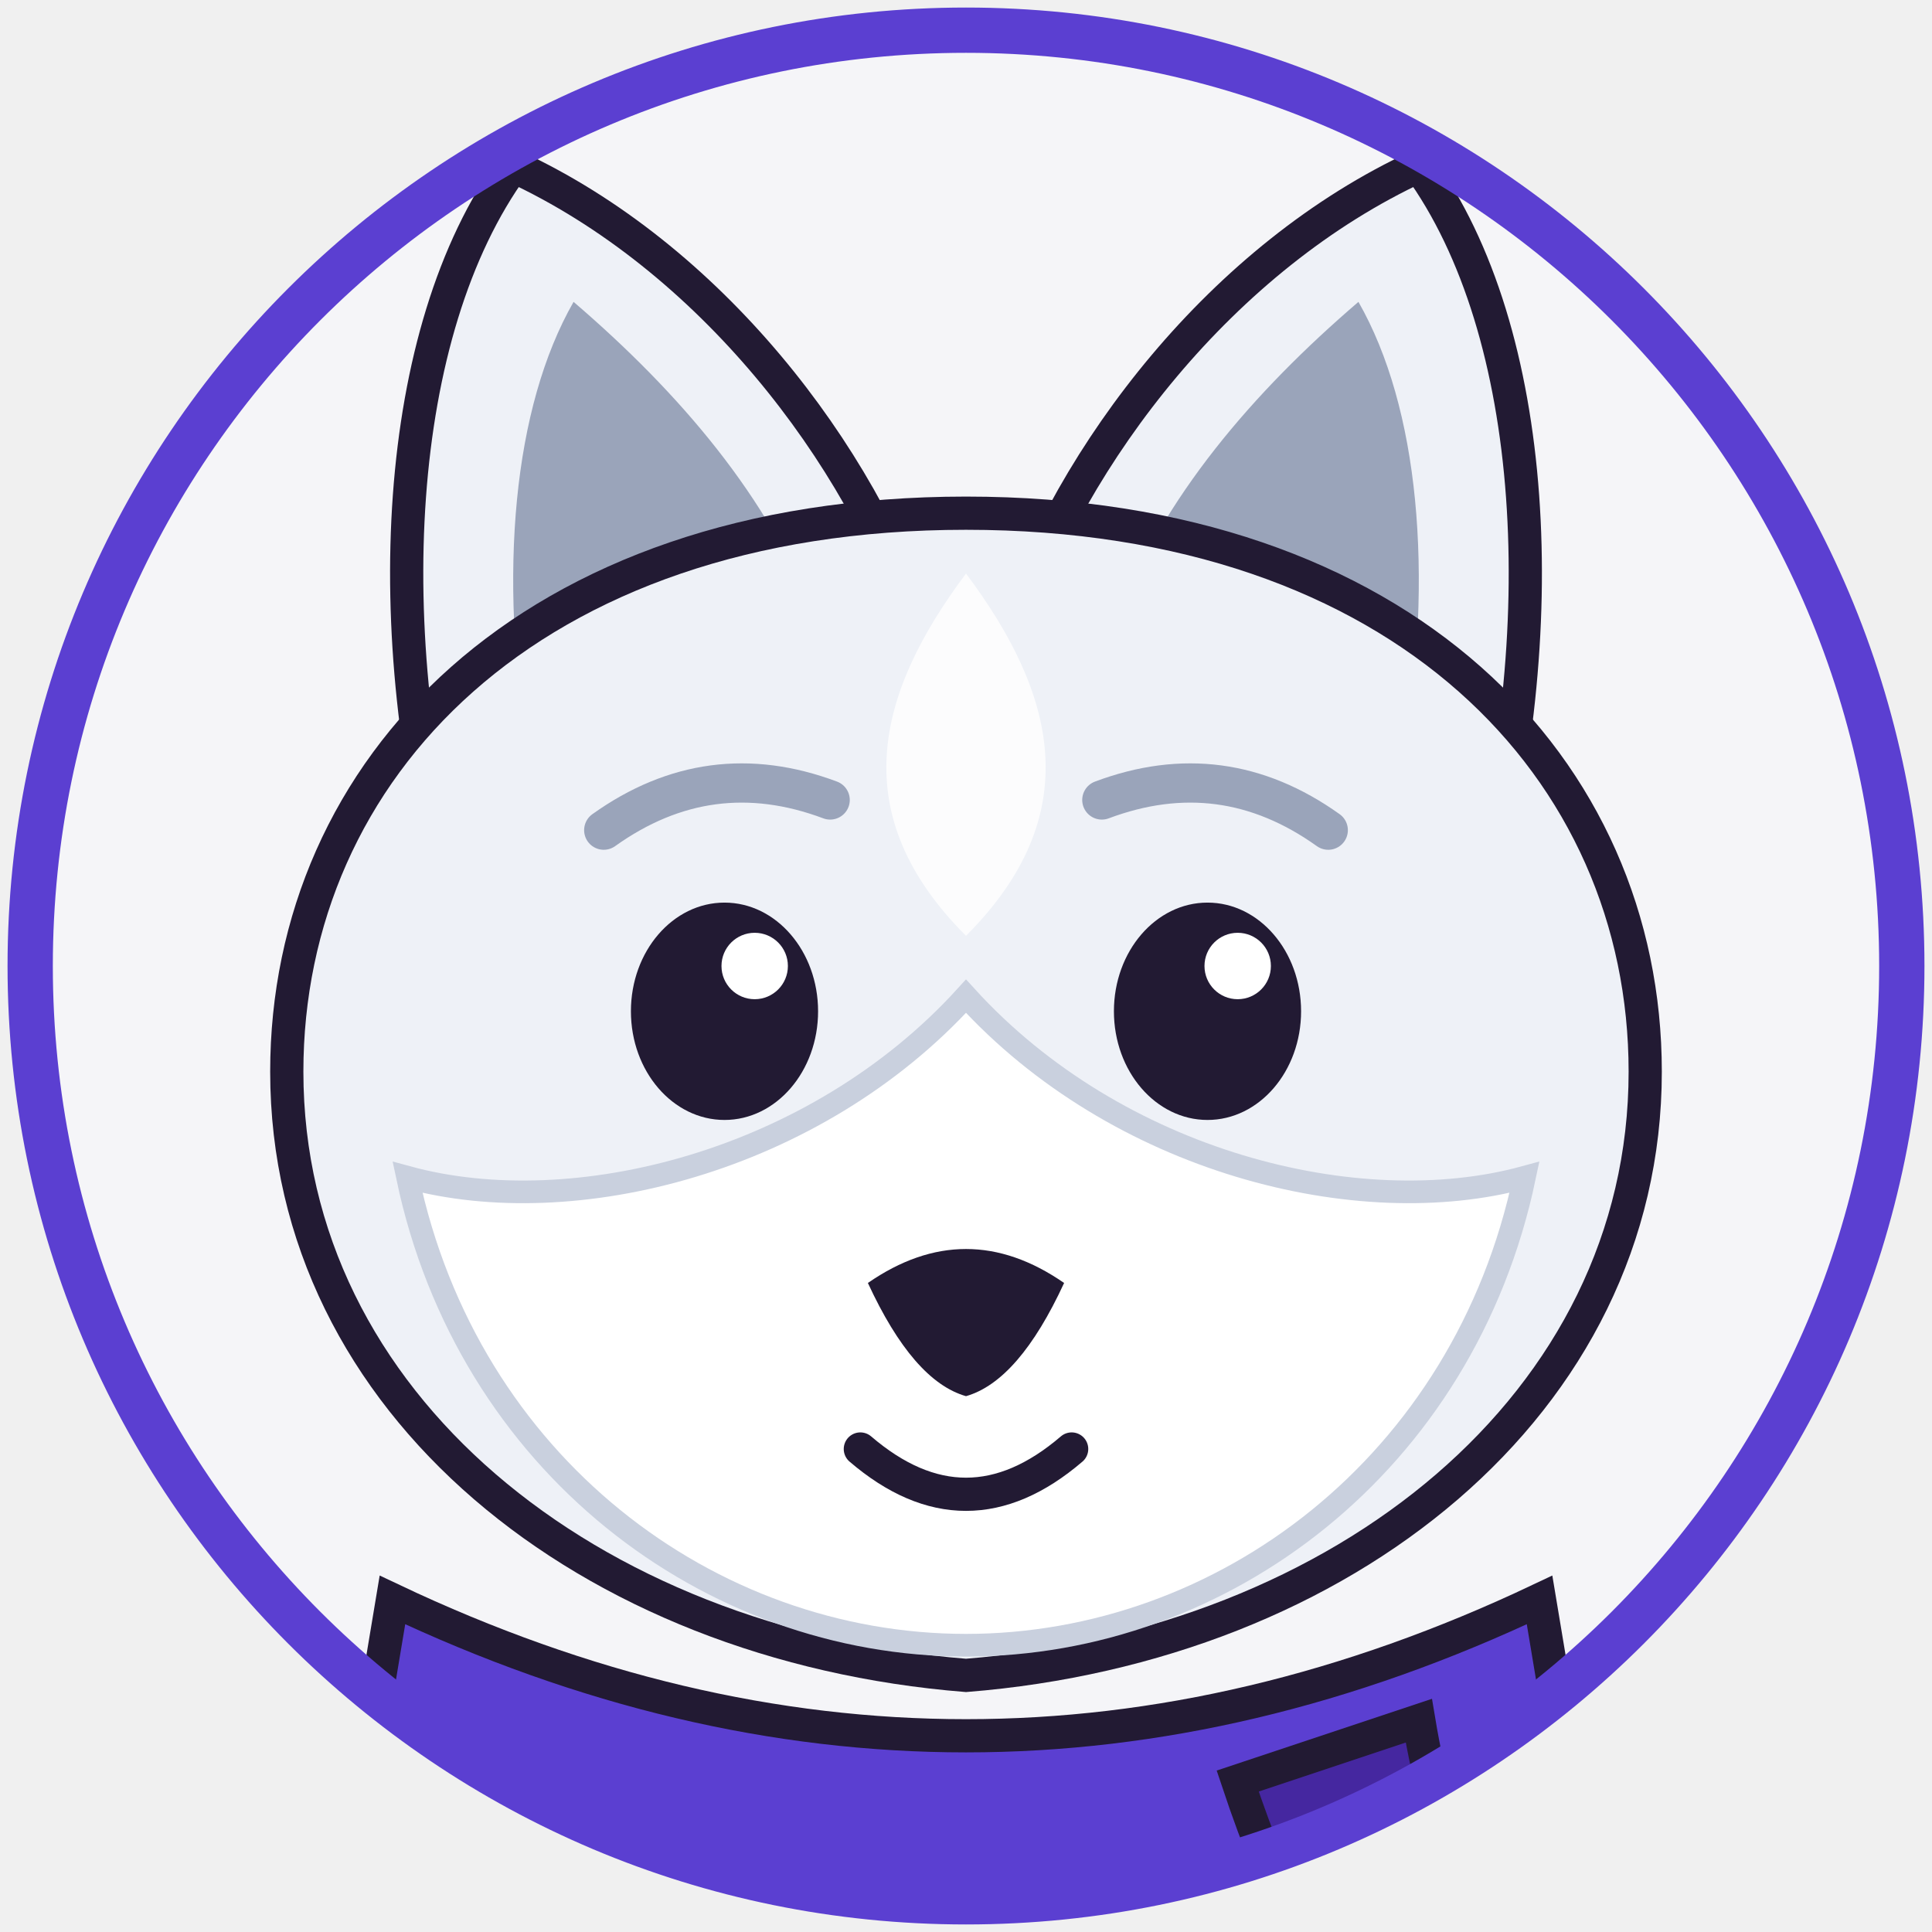
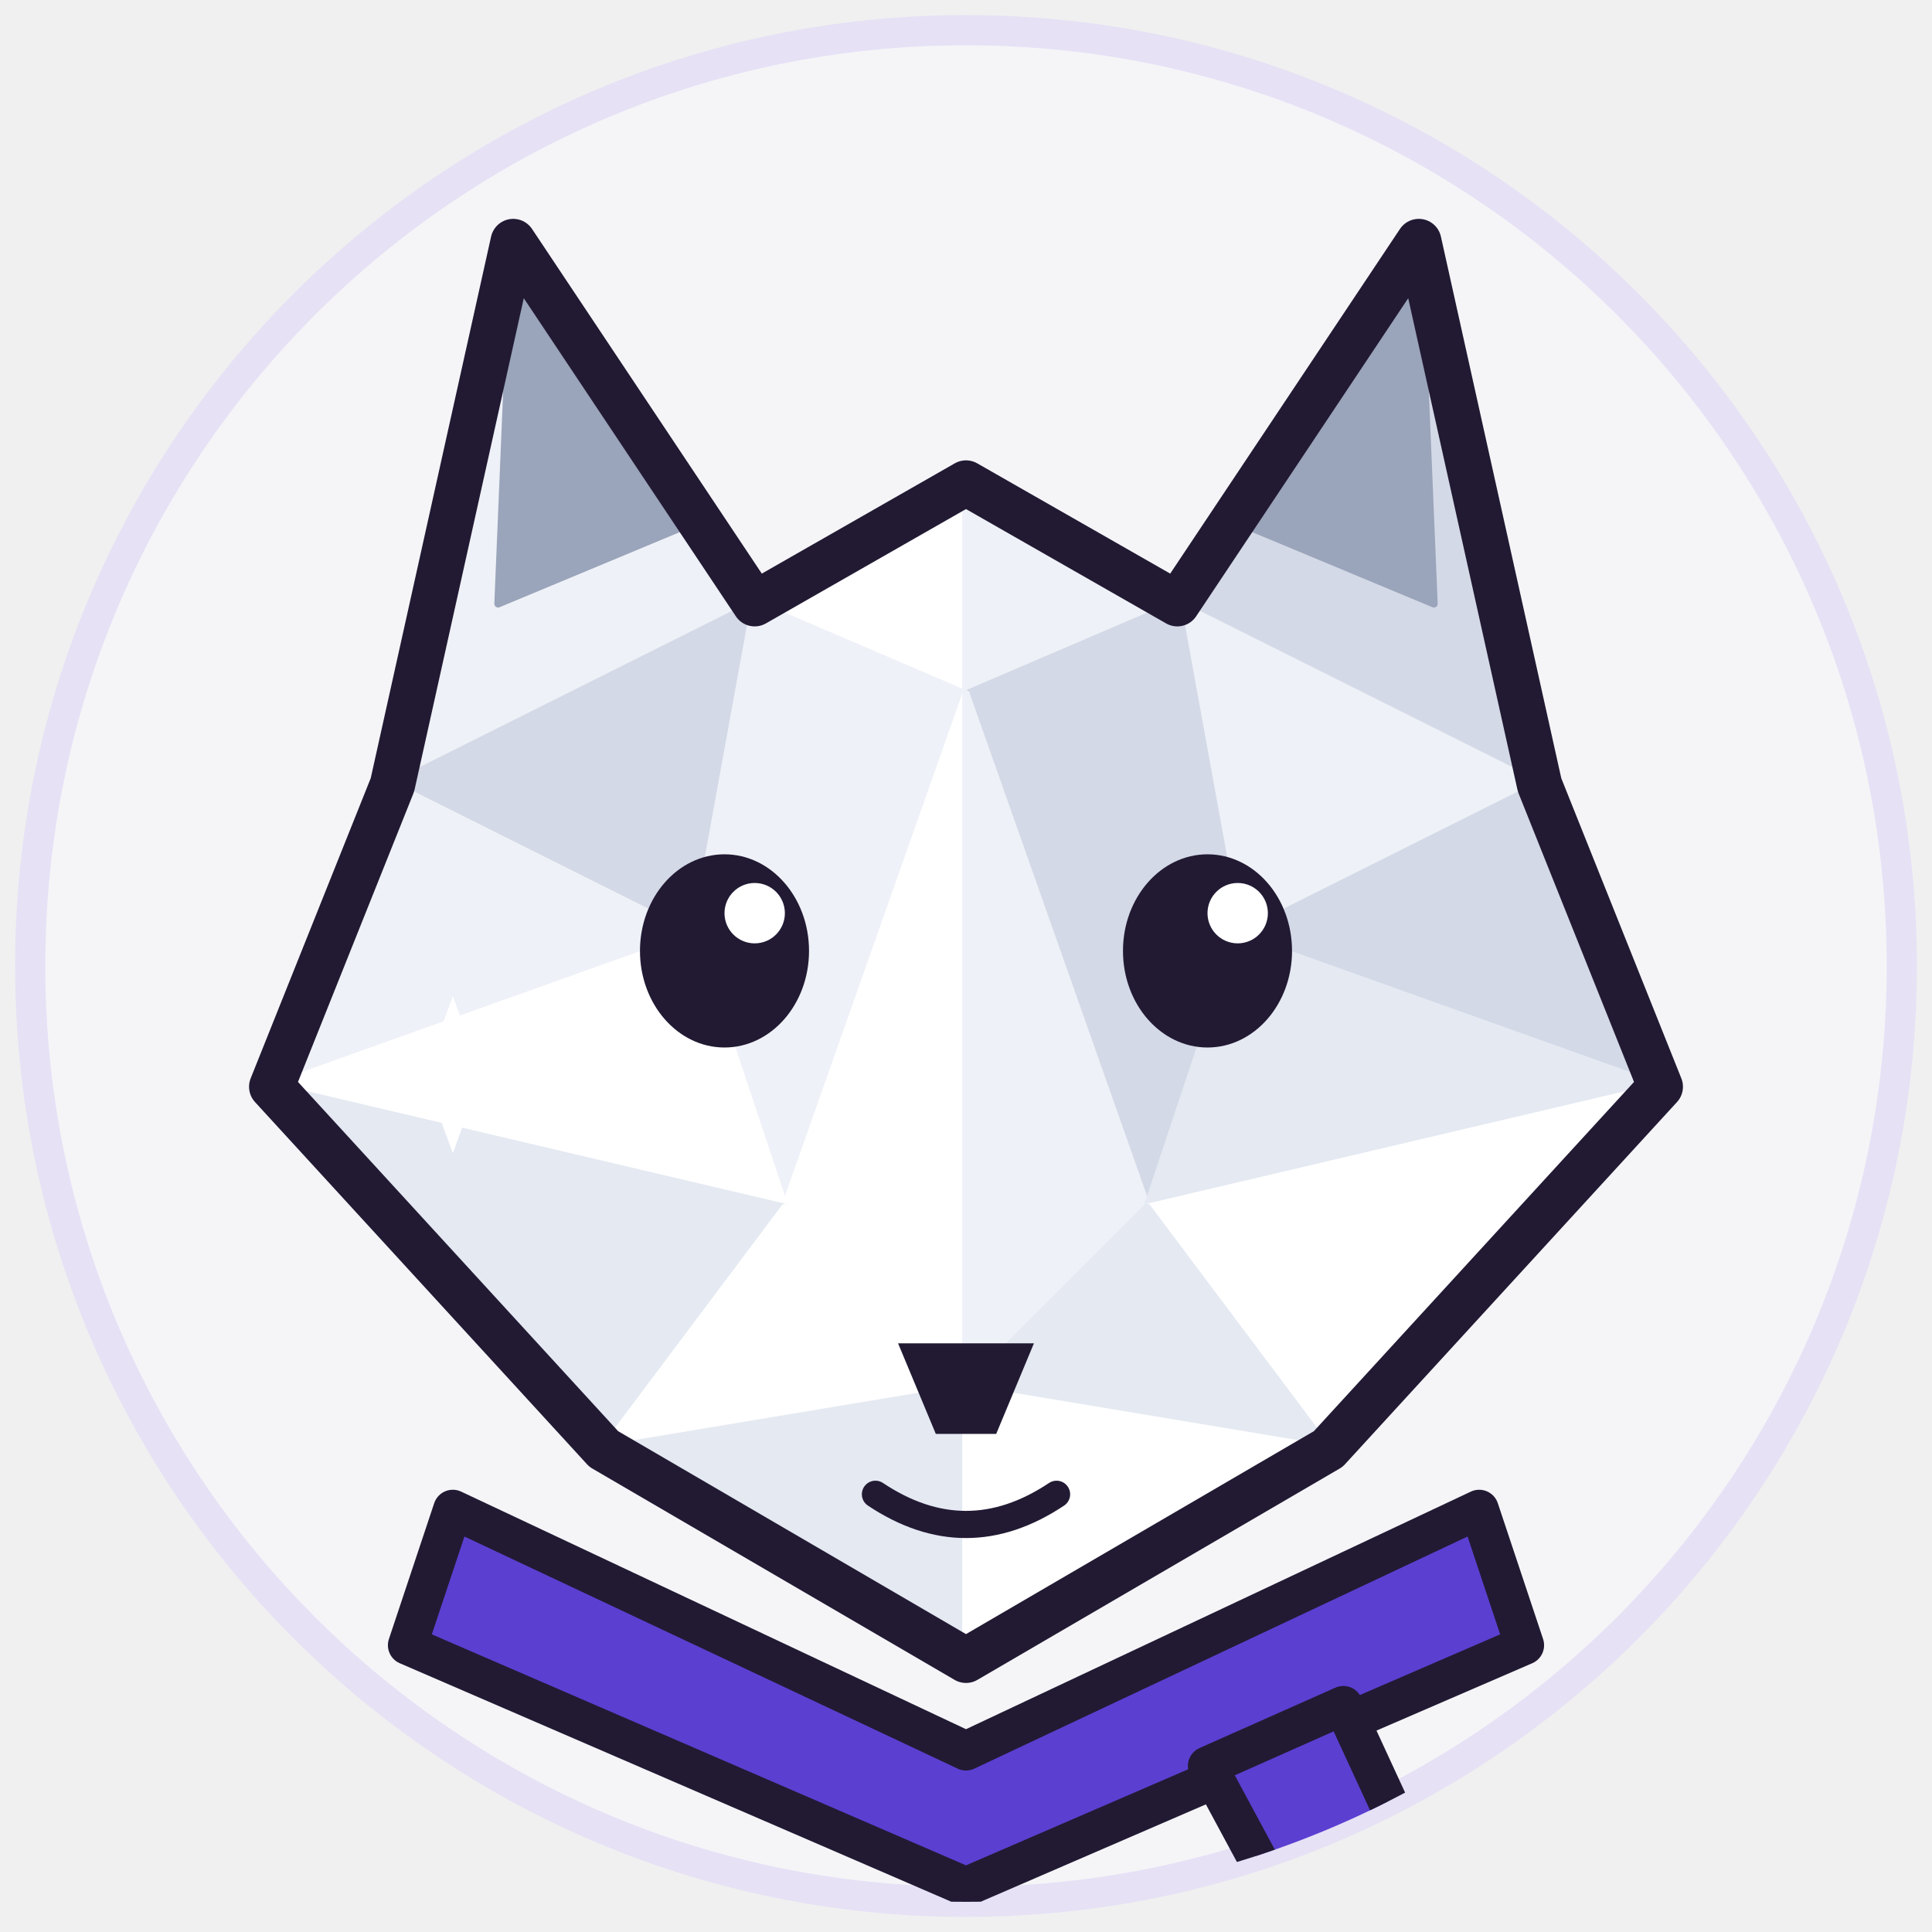
<svg xmlns="http://www.w3.org/2000/svg" viewBox="0 0 128 128" role="img" aria-label="Lud">
  <defs>
-     <clipPath id="c-lud">
+     <clipPath id="c-facetas-lud">
      <circle cx="64" cy="64" r="62" />
    </clipPath>
  </defs>
-   <circle cx="64" cy="64" r="62" fill="#f5f5f8" />
-   <g clip-path="url(#c-lud)">
-     <path d="M30 60 C25 42 26 22 34 11 C47 17 57 30 61 42 Z" fill="#eef1f7" stroke="#221a33" stroke-width="2.2" stroke-linejoin="round" />
-     <path d="M35 50 C33 38 34 27 38 20 C45 26 51 33 54 41 Z" fill="#9aa4ba" />
-     <g transform="translate(128 0) scale(-1 1)">
-       <path d="M30 60 C25 42 26 22 34 11 C47 17 57 30 61 42 Z" fill="#eef1f7" stroke="#221a33" stroke-width="2.2" stroke-linejoin="round" />
-       <path d="M35 50 C33 38 34 27 38 20 C45 26 51 33 54 41 Z" fill="#9aa4ba" />
+   <circle cx="64" cy="64" r="62" fill="#f5f5f8" stroke="#e6e1f5" stroke-width="2" />
+   <g clip-path="url(#c-facetas-lud)">
+     <polygon points="34,16 50,40 26,52" fill="#eef1f7" stroke="#eef1f7" stroke-width="0.5" stroke-linejoin="round" />
+     <polygon points="34,16 45,35 33,40" fill="#9aa4ba" stroke="#9aa4ba" stroke-width="0.5" stroke-linejoin="round" />
+     <polygon points="94,16 78,40 102,52" fill="#d3d9e6" stroke="#d3d9e6" stroke-width="0.5" stroke-linejoin="round" />
+     <polygon points="94,16 83,35 95,40" fill="#9aa4ba" stroke="#9aa4ba" stroke-width="0.5" stroke-linejoin="round" />
+     <polygon points="50,40 64,32 64,46" fill="#ffffff" stroke="#ffffff" stroke-width="0.5" stroke-linejoin="round" />
+     <polygon points="64,32 78,40 64,46" fill="#eef1f7" stroke="#eef1f7" stroke-width="0.5" stroke-linejoin="round" />
+     <polygon points="26,52 50,40 46,62" fill="#d3d9e6" stroke="#d3d9e6" stroke-width="0.5" stroke-linejoin="round" />
+     <polygon points="50,40 64,46 46,62" fill="#eef1f7" stroke="#eef1f7" stroke-width="0.5" stroke-linejoin="round" />
+     <polygon points="102,52 78,40 82,62" fill="#eef1f7" stroke="#eef1f7" stroke-width="0.5" stroke-linejoin="round" />
+     <polygon points="78,40 64,46 82,62" fill="#d3d9e6" stroke="#d3d9e6" stroke-width="0.5" stroke-linejoin="round" />
+     <polygon points="64,46 46,62 52,80" fill="#eef1f7" stroke="#eef1f7" stroke-width="0.5" stroke-linejoin="round" />
+     <polygon points="64,46 82,62 76,80" fill="#d3d9e6" stroke="#d3d9e6" stroke-width="0.5" stroke-linejoin="round" />
+     <polygon points="64,46 52,80 64,92" fill="#ffffff" stroke="#ffffff" stroke-width="0.5" stroke-linejoin="round" />
+     <polygon points="64,46 76,80 64,92" fill="#eef1f7" stroke="#eef1f7" stroke-width="0.5" stroke-linejoin="round" />
+     <polygon points="26,52 46,62 18,72" fill="#eef1f7" stroke="#eef1f7" stroke-width="0.5" stroke-linejoin="round" />
+     <polygon points="102,52 82,62 110,72" fill="#d3d9e6" stroke="#d3d9e6" stroke-width="0.5" stroke-linejoin="round" />
+     <polygon points="18,72 46,62 52,80" fill="#ffffff" stroke="#ffffff" stroke-width="0.5" stroke-linejoin="round" />
+     <polygon points="18,72 52,80 40,96" fill="#e4e9f2" stroke="#e4e9f2" stroke-width="0.5" stroke-linejoin="round" />
+     <polygon points="110,72 82,62 76,80" fill="#e4e9f2" stroke="#e4e9f2" stroke-width="0.5" stroke-linejoin="round" />
+     <polygon points="110,72 76,80 88,96" fill="#ffffff" stroke="#ffffff" stroke-width="0.5" stroke-linejoin="round" />
+     <polygon points="40,96 52,80 64,92" fill="#ffffff" stroke="#ffffff" stroke-width="0.5" stroke-linejoin="round" />
+     <polygon points="88,96 76,80 64,92" fill="#e4e9f2" stroke="#e4e9f2" stroke-width="0.5" stroke-linejoin="round" />
+     <polygon points="40,96 64,92 64,110" fill="#e4e9f2" stroke="#e4e9f2" stroke-width="0.5" stroke-linejoin="round" />
+     <polygon points="88,96 64,92 64,110" fill="#ffffff" stroke="#ffffff" stroke-width="0.5" stroke-linejoin="round" />
+     <path d="M34 16 L50 40 L64 32 L78 40 L94 16 L102 52 L110 72 L88 96 L64 110 L40 96 L18 72 L26 52 Z" fill="none" stroke="#221a33" stroke-width="3" stroke-linejoin="round" />
+     <g fill="#221a33">
+       <ellipse cx="48" cy="63" rx="5.6" ry="6.4" />
+       <ellipse cx="80" cy="63" rx="5.6" ry="6.4" />
    </g>
-     <path d="M64 34 C93 34 109 51 109 71 C109 93 89 109 64 111 C39 109 19 93 19 71 C19 51 35 34 64 34 Z" fill="#eef1f7" stroke="#221a33" stroke-width="2.2" />
-     <path d="M64 38 C70 46 72 54 64 62 C56 54 58 46 64 38 Z" fill="#ffffff" opacity="0.8" />
-     <path d="M64 66 C74 77 90 81 101 78 C97 97 81 109 64 109 C47 109 31 97 27 78 C38 81 54 77 64 66 Z" fill="#ffffff" stroke="#c9d0de" stroke-width="1.5" />
-     <ellipse cx="48" cy="67" rx="6.2" ry="7.2" fill="#221a33" />
-     <circle cx="50" cy="64" r="2.2" fill="#fff" />
-     <ellipse cx="80" cy="67" rx="6.2" ry="7.2" fill="#221a33" />
-     <circle cx="82" cy="64" r="2.2" fill="#fff" />
-     <path d="M40 55 Q47 50 55 53" fill="none" stroke="#9aa4ba" stroke-width="2.6" stroke-linecap="round" />
-     <path d="M88 55 Q81 50 73 53" fill="none" stroke="#9aa4ba" stroke-width="2.6" stroke-linecap="round" />
-     <path d="M57.5 85 Q64 80.5 70.5 85 Q67.5 91.5 64 92.5 Q60.5 91.5 57.5 85 Z" fill="#221a33" />
-     <path d="M57 96 Q64 102 71 96" fill="none" stroke="#221a33" stroke-width="2.2" stroke-linecap="round" />
-     <path d="M26 106 Q64 124 102 106 L104 118 Q64 136 24 118 Z" fill="#5b3fd1" stroke="#221a33" stroke-width="2.2" />
-     <path d="M82 118 Q86 130 92 138 L102 134 Q96 126 94 114 Z" fill="#4527a0" stroke="#221a33" stroke-width="2.2" />
+     <g fill="#fff">
+       <circle cx="50" cy="60.5" r="2" />
+       <circle cx="82" cy="60.5" r="2" />
+     </g>
+     <polygon points="59.5,89 68.5,89 66,95 62,95" fill="#221a33" />
+     <path d="M58 99 Q64 103 70 99" fill="none" stroke="#221a33" stroke-width="1.8" stroke-linecap="round" />
+     <path d="M30 66 l1.4 3.8 3.8 1.4 -3.8 1.4 -1.4 3.8 -1.4 -3.8 -3.8 -1.4 3.8 -1.4z" fill="#fff" />
+     <path d="M30 100 L64 116 L98 100 L101 109 L64 125 L27 109 Z" stroke="#221a33" stroke-width="2.6" stroke-linejoin="round" fill="#5b3fd1" />
+     <path d="M80 117 L87 130 L95 126 L89 113 Z" stroke="#221a33" stroke-width="2.6" stroke-linejoin="round" fill="#5b3fd1" />
  </g>
-   <circle cx="64" cy="64" r="62" fill="none" stroke="#5b3fd1" stroke-width="3" />
</svg>
